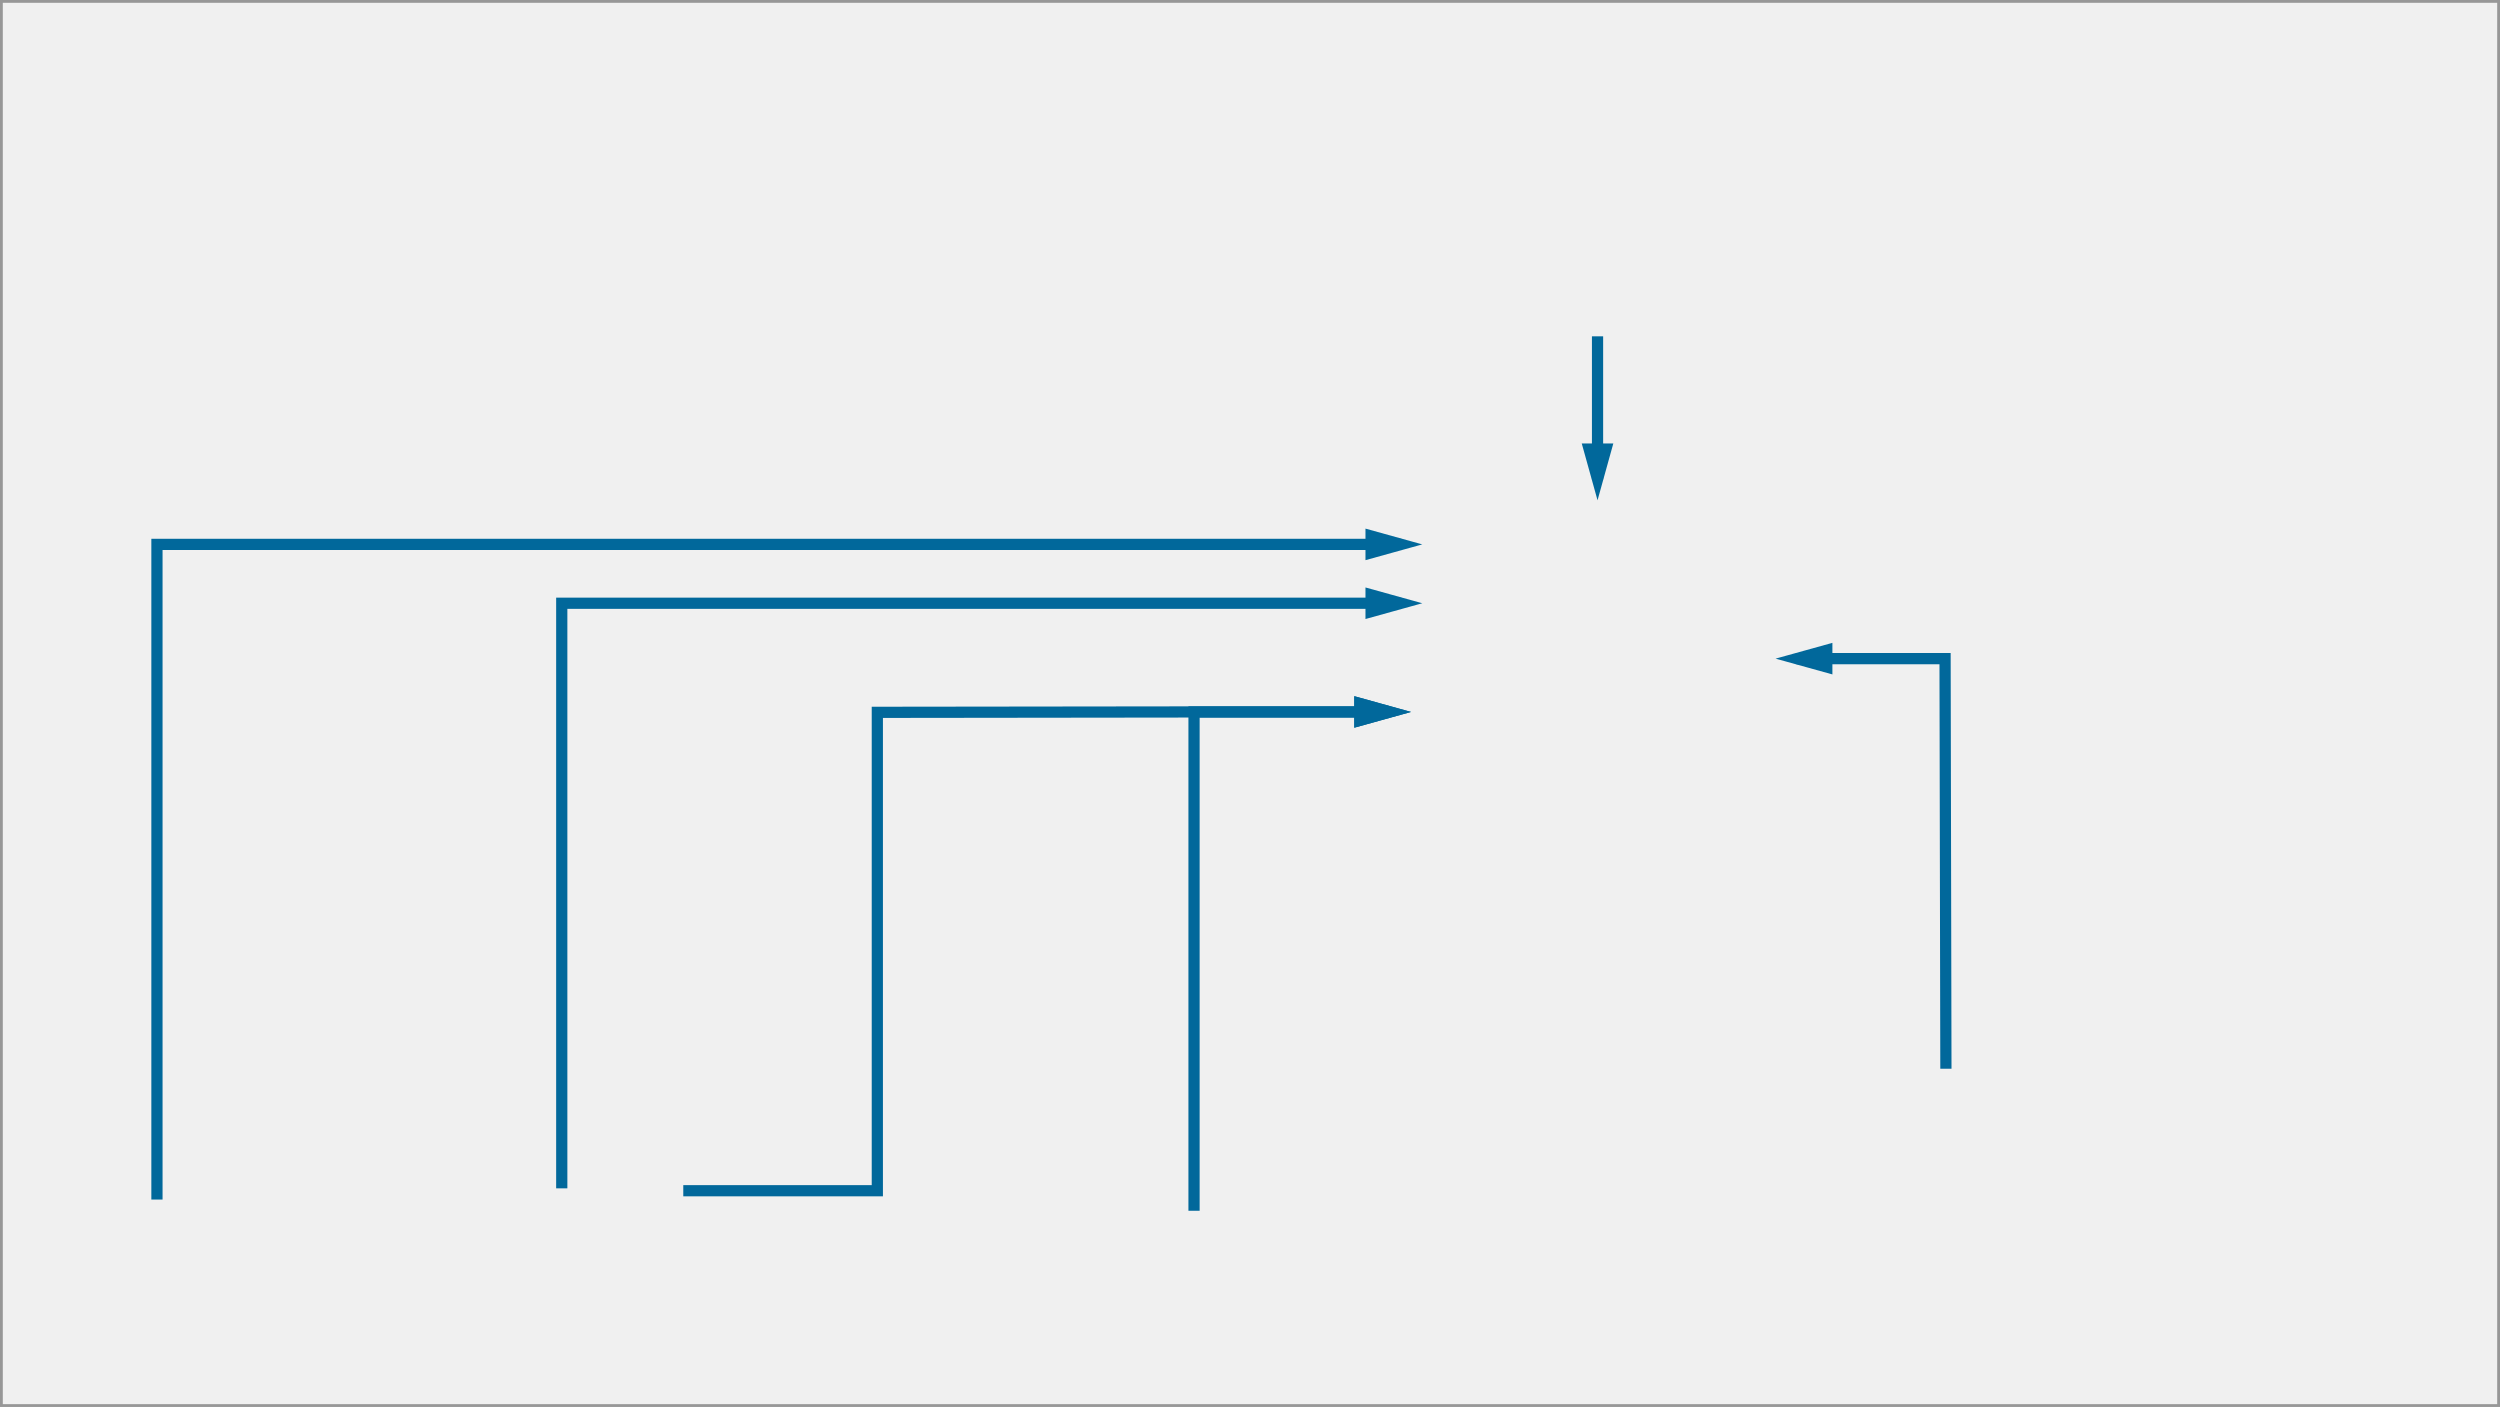
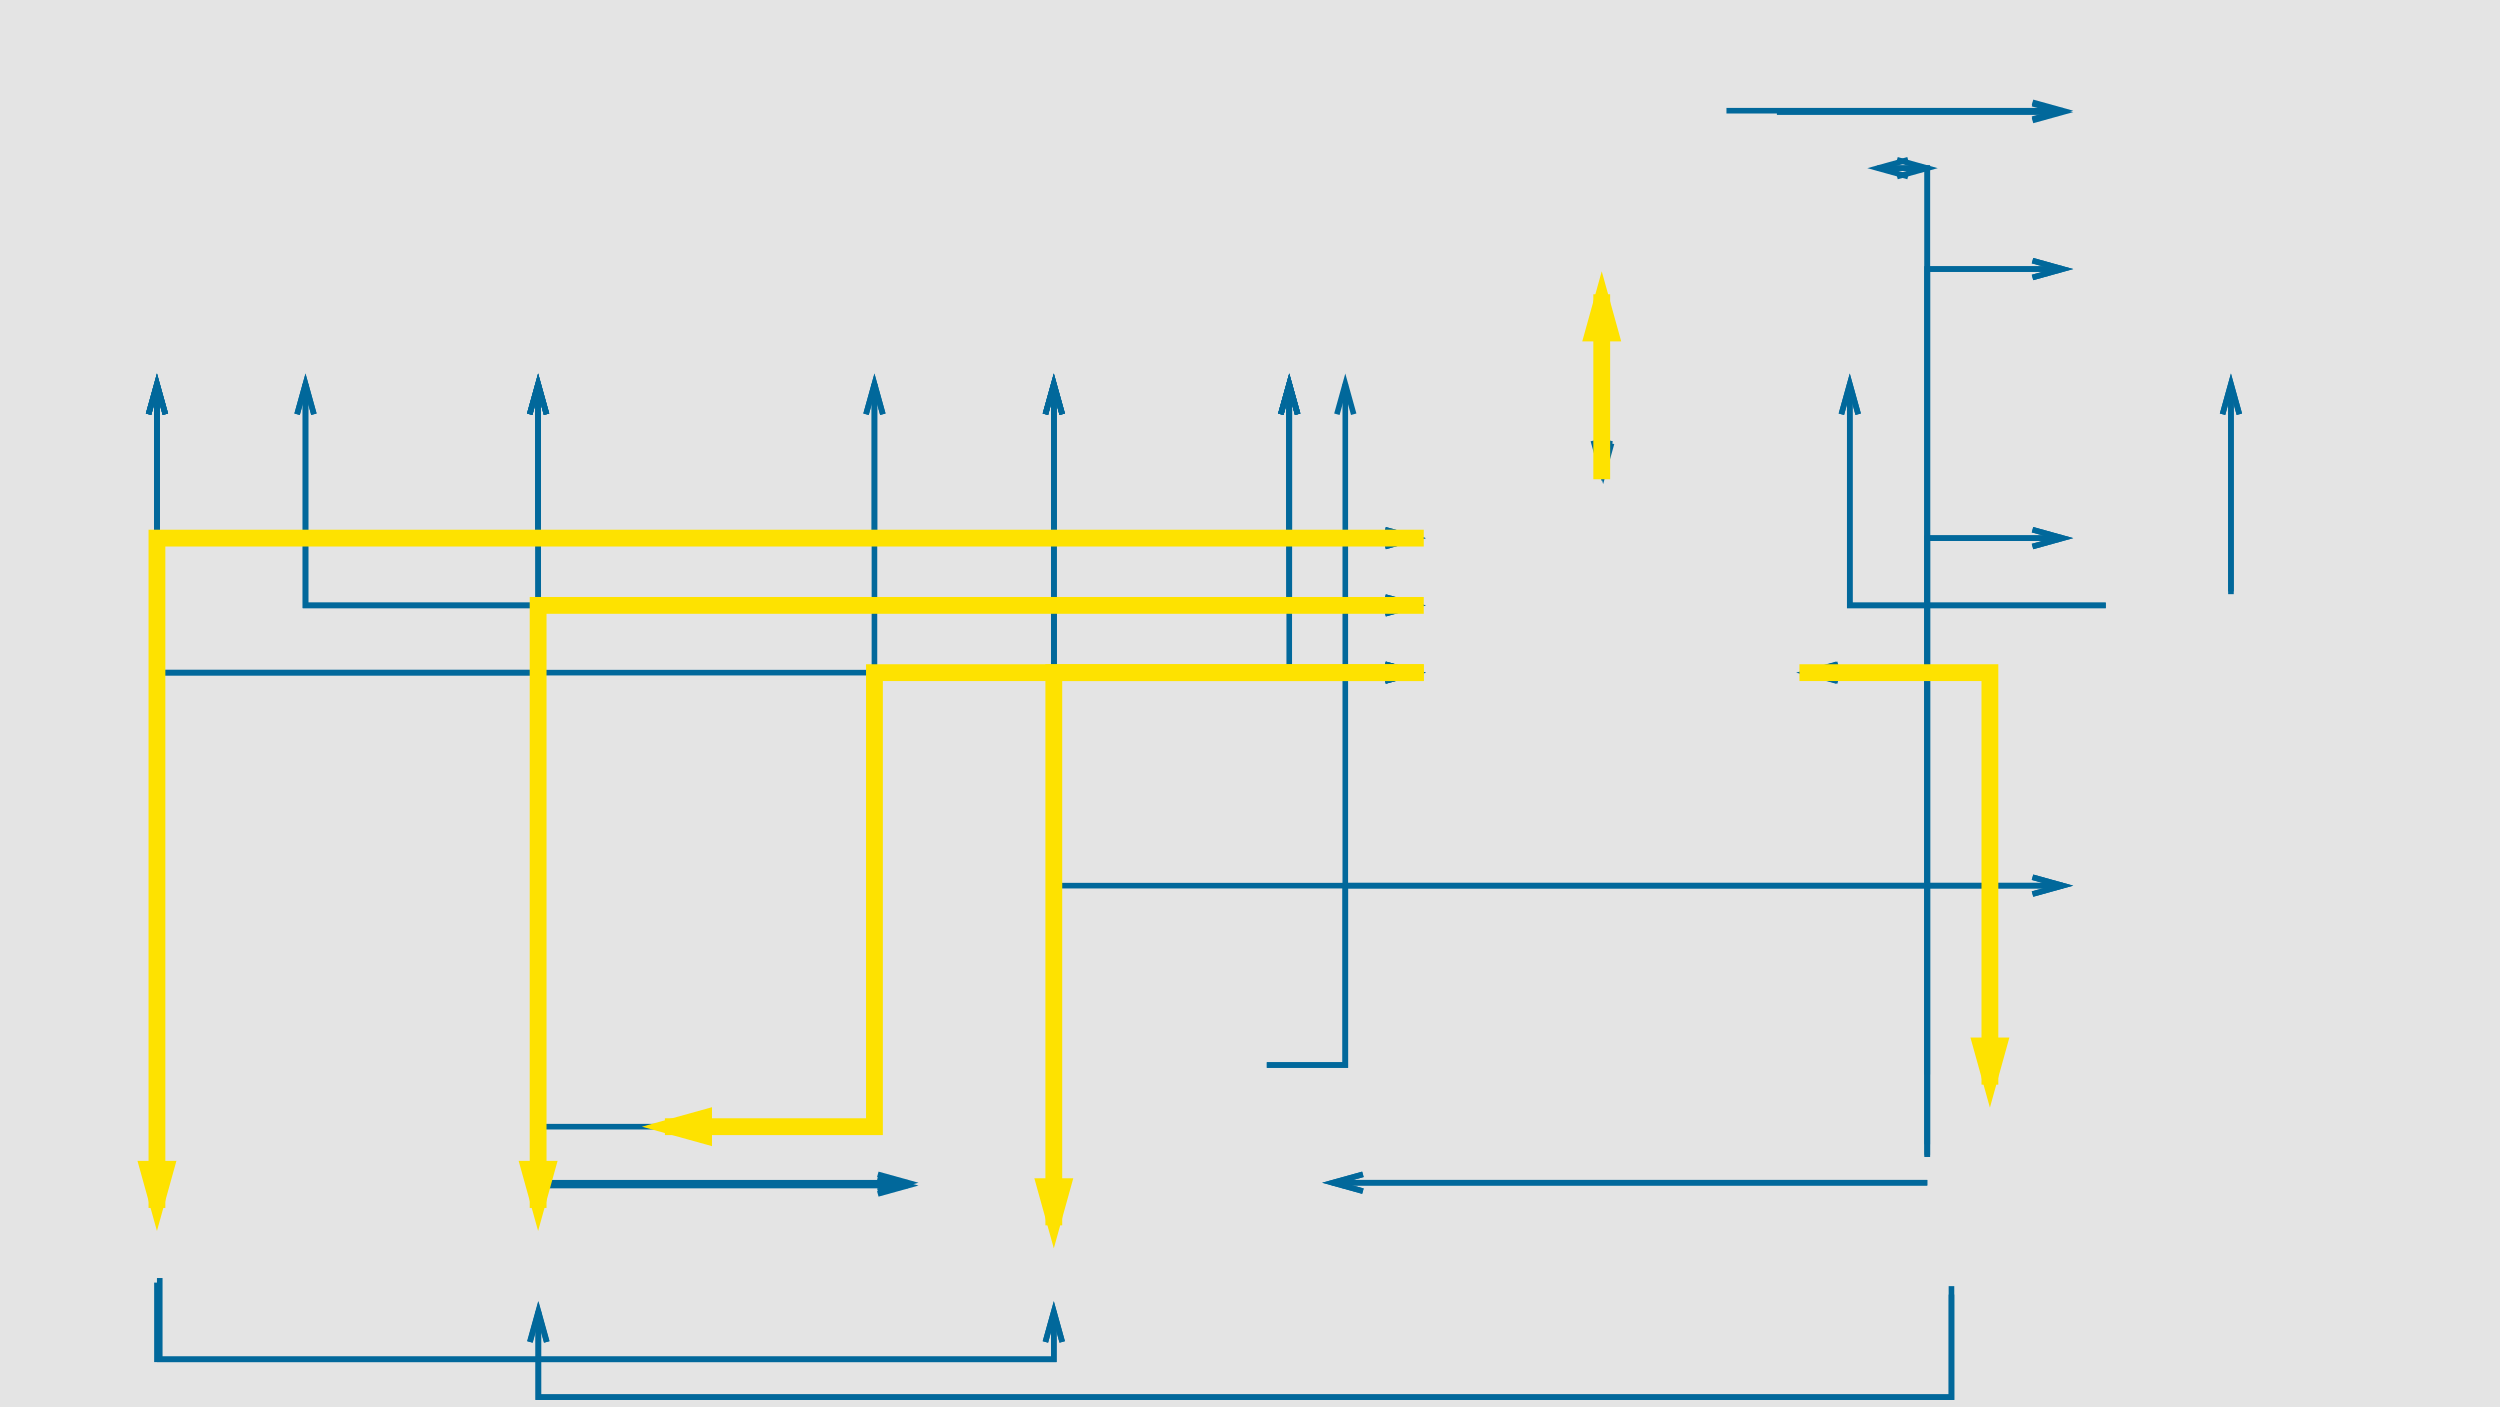
- <svg xmlns="http://www.w3.org/2000/svg" xmlns:xlink="http://www.w3.org/1999/xlink" width="892px" height="502px" viewBox="0 0 892 502" version="1.1">
-   <defs>
-     <rect id="path-1" x="0" y="0" width="892" height="502" />
-     <mask id="mask-2" maskContentUnits="userSpaceOnUse" maskUnits="objectBoundingBox" x="0" y="0" width="892" height="502" fill="white">
-       <use xlink:href="#path-1" />
-     </mask>
-   </defs>
-   <g id="Page-1" stroke="none" stroke-width="1" fill="none" fill-rule="evenodd">
-     <g id="pijlen">
+ <svg xmlns="http://www.w3.org/2000/svg" width="892px" height="502px" viewBox="0 0 892 502" version="1.1">
+   <defs />
+   <g id="pijlen" stroke="none" stroke-width="1" fill="none" fill-rule="evenodd">
+     <g id="pijlen-blok">
      <g id="woz">
-         <g id="background" stroke="#979797" stroke-width="2">
-           <use id="Rectangle" mask="url(#mask-2)" xlink:href="#path-1" />
+         <g id="background">
+           <rect id="Rectangle" fill-opacity="0.5" fill="#D8D8D8" x="0" y="0" width="892" height="502" />
+           <g id="alle-pijlen" transform="translate(55, 39)" stroke-width="1" stroke="#01689B">
+             <g id="Group">
+               <path d="M137,98 L137,389" id="line" stroke-width="2" />
+               <path id="line-decoration-1" d="M134,108.8 L137,98 L140,108.8" stroke-width="2" />
+               <polyline id="line" stroke-width="2" points="137 98 137 153 1 153 1 389" />
+               <path id="line-decoration-1" d="M134,108.8 L137,98 L140,108.8" stroke-width="2" />
+               <polyline id="line" stroke-width="2" points="321 98 321 201 256.991 201 256.991 362.943 185.084 362.943" />
+               <path id="line-decoration-1" d="M318,108.8 L321,98 L324,108.8" stroke-width="2" />
+               <path d="M321,98 L321,395.793" id="line" stroke-width="2" />
+               <path id="line-decoration-1" d="M318,108.8 L321,98 L324,108.8" stroke-width="2" />
+               <polyline id="line" stroke-width="2" points="321 98 321 153 1 153 1 389" />
+               <path id="line-decoration-1" d="M318,108.8 L321,98 L324,108.8" stroke-width="2" />
+               <path d="M741,98 L741,172" id="line" stroke-width="2" />
+               <path id="line-decoration-1" d="M738,108.8 L741,98 L744,108.8" stroke-width="2" />
+               <polyline id="line" stroke-width="2" points="605 98 605 177 696.314 177" />
+               <path id="line-decoration-1" d="M602,108.8 L605,98 L608,108.8" stroke-width="2" />
+               <polyline id="line" stroke-width="2" points="681 153 632.653 153 632.653 344.388" />
+               <path id="line-decoration-1" d="M670.2,150 L681,153 L670.2,156" stroke-width="2" />
+               <path d="M589.592,201 L633.28,201" id="line" stroke-width="2" />
+               <path id="line-decoration-1" d="M600.392,204 L589.592,201 L600.392,198" stroke-width="2" />
+               <path d="M420.519,383 L632.653,383" id="line" stroke-width="2" />
+               <path id="line-decoration-1" d="M431.319,386 L420.519,383 L431.319,380" stroke-width="2" />
+               <polyline id="line" stroke-width="2" points="137.024 429 137.024 459.5 641.283 459.5 641.283 422.895" />
+               <path id="line-decoration-1" d="M134.024,439.8 L137.024,429 L140.024,439.8" stroke-width="2" />
+               <polyline id="line" stroke-width="2" points="681 57 632.653 57 632.653 373.711" />
+               <path id="line-decoration-1" d="M670.2,54 L681,57 L670.2,60" stroke-width="2" />
+               <path d="M681,153 L633,153" id="line" stroke-width="2" />
+               <path id="line-decoration-1" d="M670.2,150 L681,153 L670.2,156" stroke-width="2" />
+               <polyline id="line" stroke-width="2" transform="translate(623.7432, 195.1475) scale(-1, 1) translate(-623.7432, -195.1475) " points="632.653 21 614.833 21 614.833 369.295" />
+               <path id="line-decoration-1" d="M621.853,18 L632.653,21 L621.853,24" stroke-width="2" />
+               <path d="M681,1 L579,1" id="line" stroke-width="2" />
+               <path id="line-decoration-1" d="M670.2,-2 L681,1 L670.2,4" stroke-width="2" />
+               <polyline id="line" stroke-width="2" points="605 98 605 177 696.353 177" />
+               <path id="line-decoration-1" d="M602,108.8 L605,98 L608,108.8" stroke-width="2" />
+               <polyline id="line" stroke-width="2" points="615 21 632.653 21 632.653 373.015" />
+               <path id="line-decoration-1" d="M625.8,24 L615,21 L625.8,18" stroke-width="2" />
+               <path d="M517,130 L517,69" id="line" stroke-width="2" />
+               <path id="line-decoration-1" d="M520,119.2 L517,130 L514,119.2" stroke-width="2" />
+               <polyline id="line" stroke-width="2" points="405 98 405 177 137 177 137 389" />
+               <path id="line-decoration-1" d="M402,108.8 L405,98 L408,108.8" stroke-width="2" />
+               <polyline id="line" stroke-width="2" points="425 98 425 153 425 341 397 341" />
+               <path id="line-decoration-1" d="M422,108.8 L425,98 L428,108.8" stroke-width="2" />
+               <polyline id="line" stroke-width="2" points="405 98 405 153 1 153 1 389" />
+               <path id="line-decoration-1" d="M402,108.8 L405,98 L408,108.8" stroke-width="2" />
+               <polyline id="Line" stroke-width="2" points="681 277 425 277 425 341 397 341" />
+               <path id="Line-decoration-1" d="M670.2,274 L681,277 L670.2,280" stroke-width="2" />
+               <polyline id="line" stroke-width="2" points="137.134 429 137.134 459.5 641.283 459.5 641.283 419.895" />
+               <path id="line-decoration-1" d="M134.134,439.8 L137.134,429 L140.134,439.8" stroke-width="2" />
+               <path d="M269,384 L137,384" id="line" stroke-width="2" />
+               <path id="line-decoration-1" d="M258.2,381 L269,384 L258.2,387" stroke-width="2" />
+               <polyline id="line" stroke-width="2" points="450 177 137 177 137 389" />
+               <path id="line-decoration-1" d="M439.2,174 L450,177 L439.2,180" stroke-width="2" />
+               <polyline id="line" stroke-width="2" points="257 98 257 363 137.597 363" />
+               <path id="line-decoration-1" d="M254,108.8 L257,98 L260,108.8" stroke-width="2" />
+               <path d="M405,98 L405,176.205" id="line" stroke-width="2" />
+               <path id="line-decoration-1" d="M402,108.8 L405,98 L408,108.8" stroke-width="2" />
+               <polyline id="line" stroke-width="2" points="54 98 54 177 145 177" />
+               <path id="line-decoration-1" d="M51,108.8 L54,98 L57,108.8" stroke-width="2" />
+               <path d="M137,98 L137.125,389" id="line" stroke-width="2" />
+               <path id="line-decoration-1" d="M134.005,108.801 L137,98 L140.005,108.799" stroke-width="2" />
+               <polyline id="line" stroke-width="2" points="321 429 321 446 1 446 1 418.635" />
+               <path id="line-decoration-1" d="M318,439.8 L321,429 L324,439.8" stroke-width="2" />
+               <path d="M450,153 L17,153" id="line" stroke-width="2" />
+               <path id="line-decoration-1" d="M439.2,150 L450,153 L439.2,156" stroke-width="2" />
+               <path d="M257,98 L257,153" id="line" stroke-width="2" />
+               <path id="line-decoration-1" d="M254,108.8 L257,98 L260,108.8" stroke-width="2" />
+               <path d="M405,98 L405,153" id="line" stroke-width="2" />
+               <path id="line-decoration-1" d="M402,108.8 L405,98 L408,108.8" stroke-width="2" />
+               <polyline id="line" stroke-width="2" points="137 98 137 153 1 153 1 389" />
+               <path id="line-decoration-1" d="M134,108.8 L137,98 L140,108.8" stroke-width="2" />
+               <path d="M1,98 L1,389" id="line" stroke-width="2" />
+               <path id="line-decoration-1" d="M-2,108.8 L1,98 L4,108.8" stroke-width="2" />
+               <polyline id="line" stroke-width="2" points="681 57 632.653 57 632.653 373.809" />
+               <path id="line-decoration-1" d="M670.2,54 L681,57 L670.2,60" stroke-width="2" />
+               <path d="M741,98 L741,173" id="line" stroke-width="2" />
+               <path id="line-decoration-1" d="M738,108.8 L741,98 L744,108.8" stroke-width="2" />
+               <path d="M681,0.5 L561,0.5" id="line" stroke-width="2" />
+               <path id="line-decoration-1" d="M670.2,-2.5 L681,0.5 L670.2,3.5" stroke-width="2" />
+               <polyline id="line" stroke-width="2" points="54 98 54 177 321 177 321 394.648" />
+               <path id="line-decoration-1" d="M51,108.8 L54,98 L57,108.8" stroke-width="2" />
+               <polyline id="line" stroke-width="2" points="1 98 1 201 137 201 137 389" />
+               <path id="line-decoration-1" d="M-2,108.8 L1,98 L4,108.8" stroke-width="2" />
+               <path d="M1,98 L1.5,393" id="line" stroke-width="2" />
+               <path id="line-decoration-1" d="M-1.982,108.805 L1,98 L4.018,108.795" stroke-width="2" />
+               <path d="M420.449,383 L632.653,383" id="line" stroke-width="2" />
+               <path id="line-decoration-1" d="M431.249,386 L420.449,383 L431.249,380" stroke-width="2" />
+               <polyline id="line" stroke-width="2" points="1 98 1 201 321 201 321 395.697" />
+               <path id="line-decoration-1" d="M-2,108.8 L1,98 L4,108.8" stroke-width="2" />
+               <path d="M321,98 L321,396.652" id="line" stroke-width="2" />
+               <path id="line-decoration-1" d="M318,108.8 L321,98 L324,108.8" stroke-width="2" />
+               <polyline id="line" stroke-width="2" points="405 98 405 201 321 201 321 395.627" />
+               <path id="line-decoration-1" d="M402,108.8 L405,98 L408,108.8" stroke-width="2" />
+               <polyline id="line" stroke-width="2" points="450 201 321 201 321 395.18" />
+               <path id="line-decoration-1" d="M439.2,198 L450,201 L439.2,204" stroke-width="2" />
+               <polyline id="line" stroke-width="2" points="681 277 321 277 321 395.724" />
+               <path id="line-decoration-1" d="M670.2,274 L681,277 L670.2,280" stroke-width="2" />
+               <path d="M269,383 L136.867,383" id="line" stroke-width="2" />
+               <path id="line-decoration-1" d="M258.2,380 L269,383 L258.2,386" stroke-width="2" />
+               <polyline id="line" stroke-width="2" points="321 429 321 446 2 446 2 417" />
+               <path id="line-decoration-1" d="M318,439.8 L321,429 L324,439.8" stroke-width="2" />
+               <polyline id="line" stroke-width="2" points="450 153 1 153 1 389" />
+               <path id="line-decoration-1" d="M439.2,150 L450,153 L439.2,156" stroke-width="2" />
+               <polyline id="line" stroke-width="2" points="450 201 321 201 321 395.207" />
+               <path id="line-decoration-1" d="M439.2,198 L450,201 L439.2,204" stroke-width="2" />
+               <polyline id="line" stroke-width="2" points="450 201 257 201 257 363 185.241 363" />
+               <path id="line-decoration-1" d="M439.2,198 L450,201 L439.2,204" stroke-width="2" />
+               <path d="M516.5,129 L516.5,69" id="line" stroke-width="2" />
+               <path id="line-decoration-1" d="M519.5,118.2 L516.5,129 L513.5,118.2" stroke-width="2" />
+               <polyline id="line" stroke-width="2" points="450 177 137 177 137 389" />
+               <path id="line-decoration-1" d="M439.2,174 L450,177 L439.2,180" stroke-width="2" />
+               <polyline id="line" stroke-width="2" points="590.04 201 655 201 655 345" />
+               <path id="line-decoration-1" d="M600.84,204 L590.04,201 L600.84,198" stroke-width="2" />
+             </g>
+           </g>
        </g>
-         <polyline id="Line-Copy" stroke="#01689B" stroke-width="4" points="500 194.238 56 194.238 56 428" />
-         <path id="Line-Copy-decoration-1" d="M500,194.238 L489.2,197.238 L489.2,191.238 L500,194.238 Z" stroke="#01689B" stroke-width="4" />
-         <polyline id="Line-Copy-2" stroke="#01689B" stroke-width="4" points="500 215.238 200.436 215.238 200.436 424" />
-         <path id="Line-Copy-2-decoration-1" d="M500,215.238 L489.2,218.238 L489.2,212.238 L500,215.238 Z" stroke="#01689B" stroke-width="4" />
-         <polyline id="from-nhr-to-brv-copy-3" stroke="#01689B" stroke-width="4" points="496 254.02 426.031 254.02 426.031 432" />
-         <path id="from-nhr-to-brv-copy-3-decoration-1" d="M496,254.02 L485.2,257.02 L485.2,251.02 L496,254.02 Z" stroke="#01689B" stroke-width="4" />
-         <polyline id="from-nhr-to-brv-copy-4" stroke="#01689B" stroke-width="4" points="496 254.02 426.031 254.02 313.031 254.162 313.031 424.845 243.793 424.845" />
-         <path id="from-nhr-to-brv-copy-4-decoration-1" d="M496,254.02 L485.2,257.02 L485.2,251.02 L496,254.02 Z" stroke="#01689B" stroke-width="4" />
-         <path d="M570,171.031 L570,120" id="x" stroke="#01689B" stroke-width="4" />
-         <path id="x-decoration-1" d="M570,171.031 L567,160.231 L573,160.231 L570,171.031 Z" stroke="#01689B" stroke-width="4" />
-         <polyline id="x-copy-3" stroke="#01689B" stroke-width="4" points="641 235 694 235 694.297 381.328" />
-         <path id="x-copy-3-decoration-1" d="M641,235 L651.8,232 L651.8,238 L641,235 Z" stroke="#01689B" stroke-width="4" />
+         <polyline id="line" stroke="#FEE200" stroke-width="6" stroke-linecap="square" points="505 192 56 192 56 428" />
+         <path id="line-decoration-1" d="M56,428 L59,417.2 L53,417.2 L56,428 Z" stroke="#FEE200" stroke-width="6" stroke-linecap="square" />
+         <polyline id="line" stroke="#FEE200" stroke-width="6" stroke-linecap="square" points="505 240 376 240 376 434.207" />
+         <path id="line-decoration-1" d="M376,434.207 L379,423.407 L373,423.407 L376,434.207 Z" stroke="#FEE200" stroke-width="6" stroke-linecap="square" />
+         <polyline id="line" stroke="#FEE200" stroke-width="6" stroke-linecap="square" points="505 240 312 240 312 402 240.241 402" />
+         <path id="line-decoration-1" d="M240.241,402 L251.041,405 L251.041,399 L240.241,402 Z" stroke="#FEE200" stroke-width="6" stroke-linecap="square" />
+         <path d="M571.5,168 L571.5,108" id="line" stroke="#FEE200" stroke-width="6" stroke-linecap="square" />
+         <path id="line-decoration-1" d="M571.5,108 L568.5,118.8 L574.5,118.8 L571.5,108 Z" stroke="#FEE200" stroke-width="6" stroke-linecap="square" />
+         <polyline id="line" stroke="#FEE200" stroke-width="6" stroke-linecap="square" points="505 216 192 216 192 428" />
+         <path id="line-decoration-1" d="M192,428 L195,417.2 L189,417.2 L192,428 Z" stroke="#FEE200" stroke-width="6" stroke-linecap="square" />
+         <polyline id="line" stroke="#FEE200" stroke-width="6" stroke-linecap="square" points="645.04 240 710 240 710 384" />
+         <path id="line-decoration-1" d="M710,384 L713,373.2 L707,373.2 L710,384 Z" stroke="#FEE200" stroke-width="6" stroke-linecap="square" />
      </g>
    </g>
  </g>
</svg>
